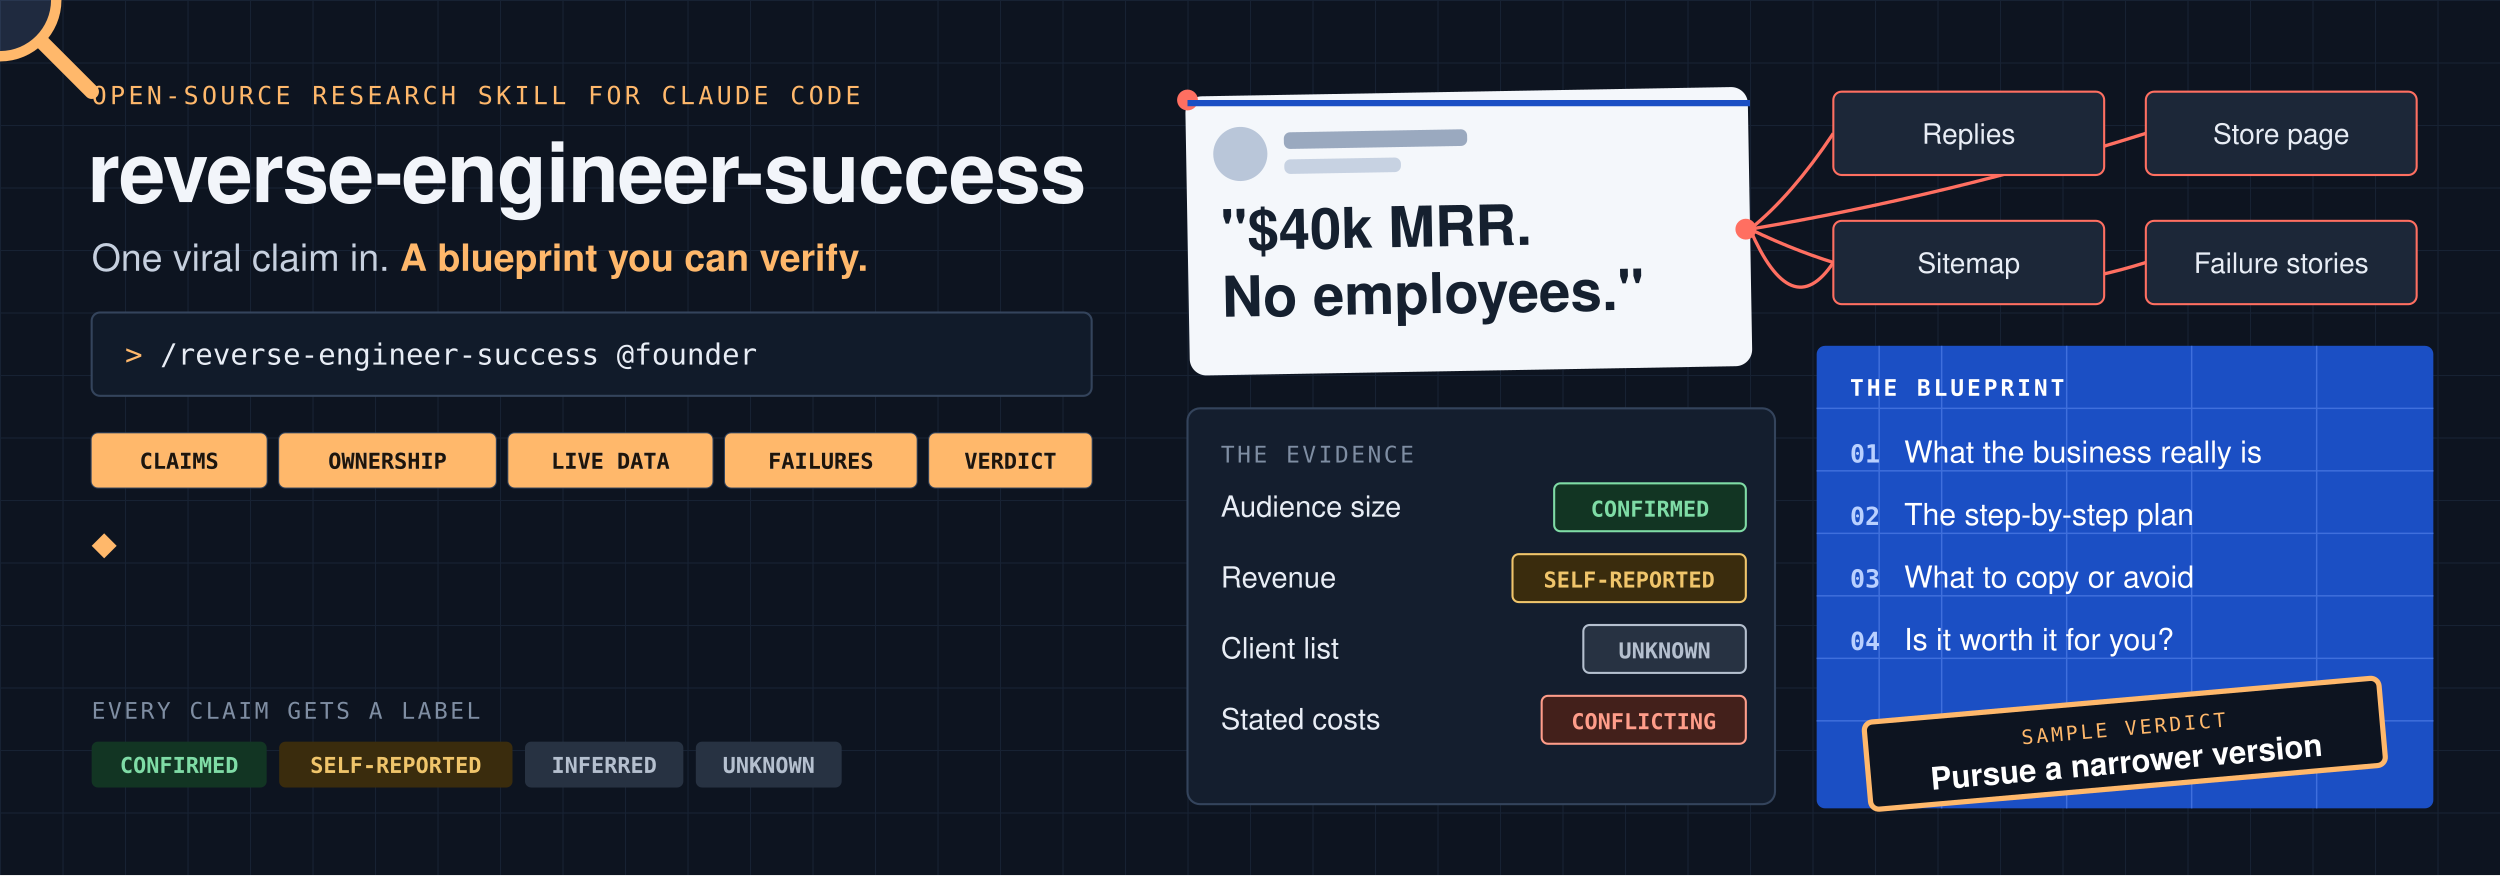
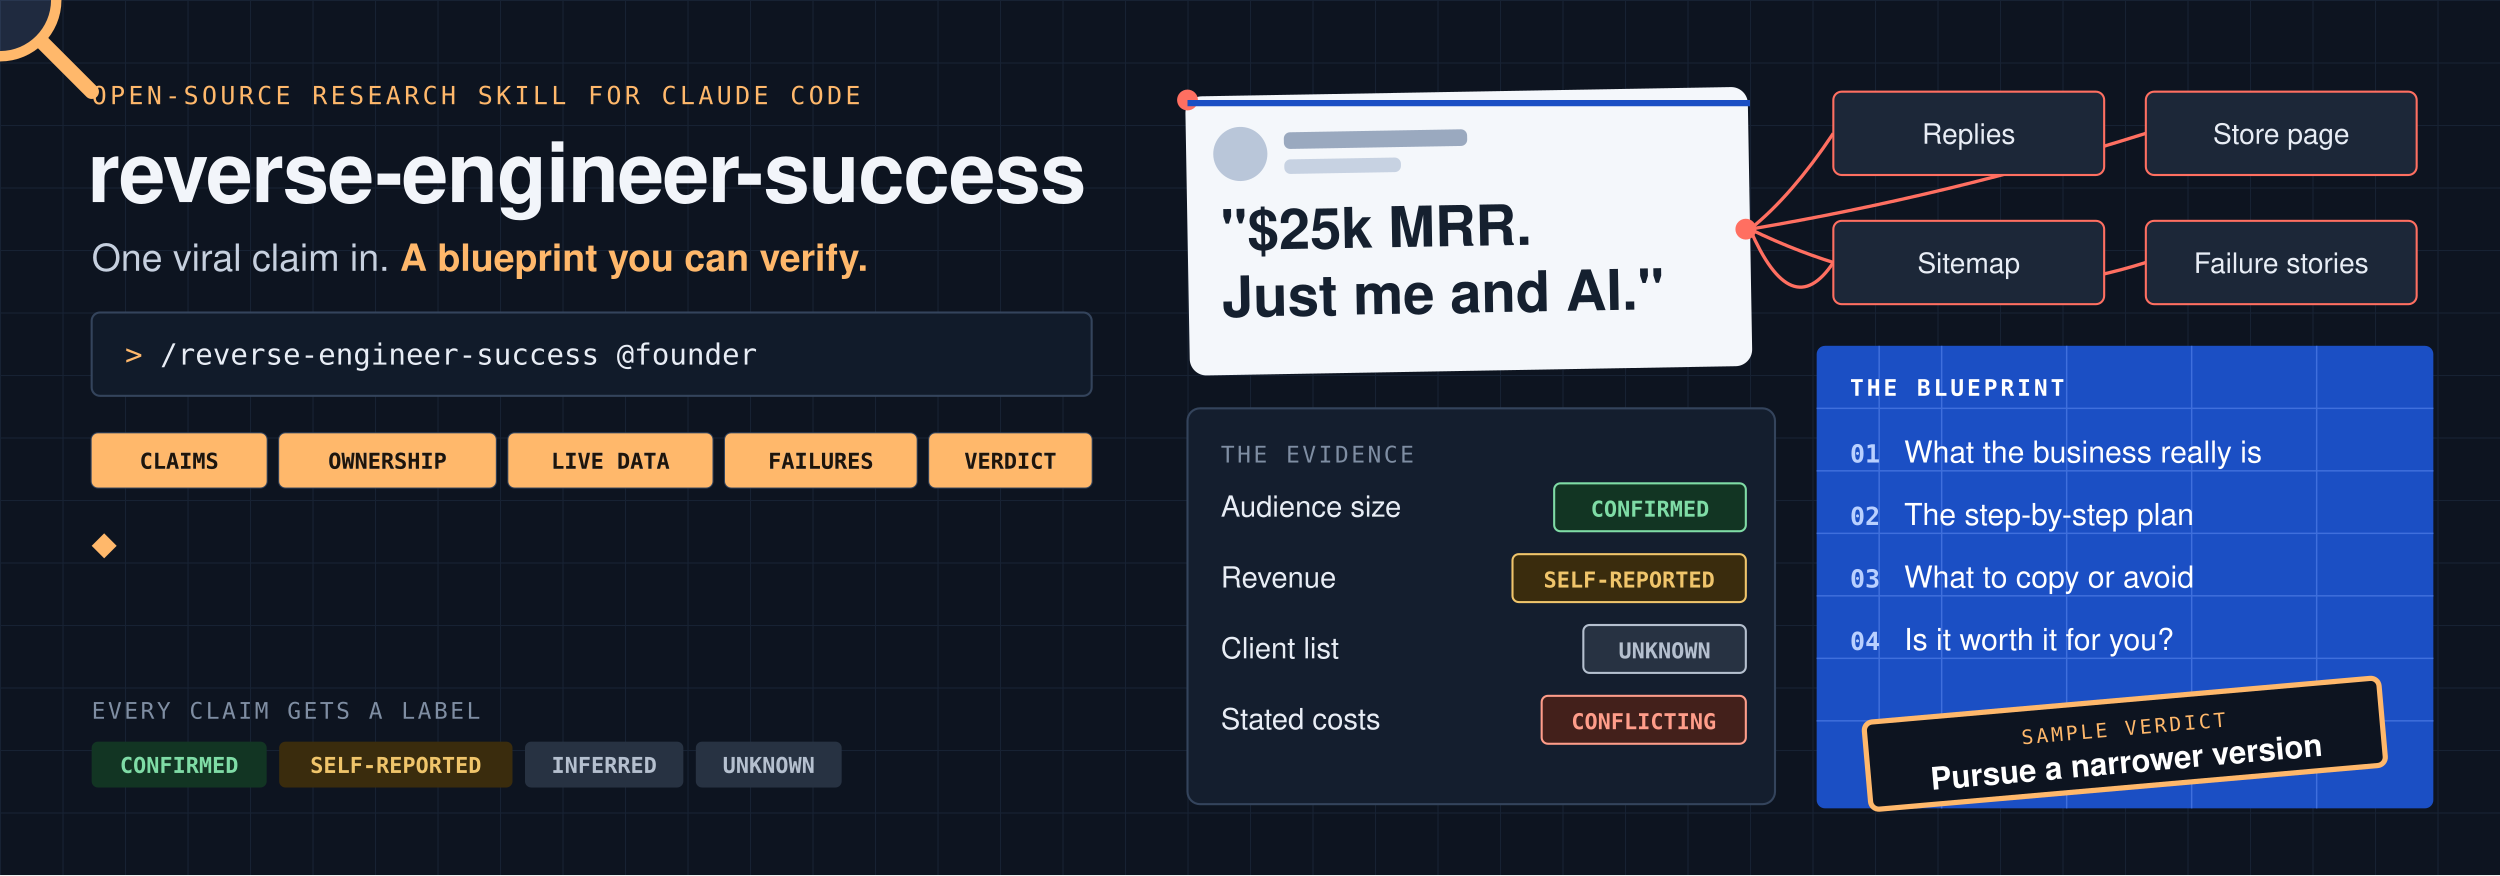
<svg xmlns="http://www.w3.org/2000/svg" viewBox="0 0 1200 420" width="1200" height="420" role="img" aria-label="A viral revenue claim sits on an investigator's board. A magnifying glass checks it, strings connect it to replies, a store page, a sitemap and failure stories, and evidence stamps land on each claim. A blueprint slides in, and a verdict is stamped on it.">
  <style>text{font-family:-apple-system,BlinkMacSystemFont,"Segoe UI",Helvetica,Arial,sans-serif}.m{font-family:ui-monospace,SFMono-Regular,Menlo,Consolas,monospace}.st0{animation:st0 20s linear infinite both}.st1{animation:st1 20s linear infinite both}.st2{animation:st2 20s linear infinite both}.st3{animation:st3 20s linear infinite both}.st4{animation:st4 20s linear infinite both}.s0{opacity:0;animation:s0 20s linear infinite both}.s1{opacity:0;animation:s1 20s linear infinite both}.s2{opacity:0;animation:s2 20s linear infinite both}.s3{opacity:0;animation:s3 20s linear infinite both}.s4{opacity:0;animation:s4 20s linear infinite both}.s5{opacity:0;animation:s5 20s linear infinite both}.s6{opacity:0;animation:s6 20s linear infinite both}.scan{animation:scan 20s linear infinite both}.str0{stroke-dasharray:320;animation:str0 20s linear infinite both}.nd0{animation:nd0 20s linear infinite both}.str1{stroke-dasharray:320;animation:str1 20s linear infinite both}.nd1{animation:nd1 20s linear infinite both}.str2{stroke-dasharray:320;animation:str2 20s linear infinite both}.nd2{animation:nd2 20s linear infinite both}.str3{stroke-dasharray:320;animation:str3 20s linear infinite both}.nd3{animation:nd3 20s linear infinite both}.mag{animation:mag 20s cubic-bezier(.4,0,.3,1) infinite both}.row0{animation:row0 20s linear infinite both}.tag0{transform-box:fill-box;transform-origin:center;animation:tag0 20s cubic-bezier(.2,.8,.3,1) infinite both}.row1{animation:row1 20s linear infinite both}.tag1{transform-box:fill-box;transform-origin:center;animation:tag1 20s cubic-bezier(.2,.8,.3,1) infinite both}.row2{animation:row2 20s linear infinite both}.tag2{transform-box:fill-box;transform-origin:center;animation:tag2 20s cubic-bezier(.2,.8,.3,1) infinite both}.row3{animation:row3 20s linear infinite both}.tag3{transform-box:fill-box;transform-origin:center;animation:tag3 20s cubic-bezier(.2,.8,.3,1) infinite both}.sheet{animation:sheet 20s cubic-bezier(.2,.8,.3,1) infinite both}.step0{animation:step0 20s linear infinite both}.step1{animation:step1 20s linear infinite both}.step2{animation:step2 20s linear infinite both}.step3{animation:step3 20s linear infinite both}.verdict{transform-box:fill-box;transform-origin:center;animation:verdict 20s cubic-bezier(.2,.8,.3,1) infinite both}.done{animation:done 20s linear infinite both}@keyframes st0{0%,0.0%{opacity:0}2.5%,97%{opacity:1}100%{opacity:0}}@keyframes st1{0%,15.0%{opacity:0}17.5%,97%{opacity:1}100%{opacity:0}}@keyframes st2{0%,27.5%{opacity:0}30.0%,97%{opacity:1}100%{opacity:0}}@keyframes st3{0%,40.0%{opacity:0}42.5%,97%{opacity:1}100%{opacity:0}}@keyframes st4{0%,60.0%{opacity:0}62.5%,97%{opacity:1}100%{opacity:0}}@keyframes s0{0%,1.5%{opacity:0}3.0%,13.5%{opacity:1}15.0%,100%{opacity:0}}@keyframes s1{0%,15.0%{opacity:0}16.5%,26.0%{opacity:1}27.5%,100%{opacity:0}}@keyframes s2{0%,27.5%{opacity:0}29.0%,38.5%{opacity:1}40.0%,100%{opacity:0}}@keyframes s3{0%,40.0%{opacity:0}41.5%,49.5%{opacity:1}51.0%,100%{opacity:0}}@keyframes s4{0%,51.0%{opacity:0}52.5%,58.5%{opacity:1}60.0%,100%{opacity:0}}@keyframes s5{0%,60.0%{opacity:0}61.5%,73.5%{opacity:1}75.0%,100%{opacity:0}}@keyframes s6{0%,75.0%{opacity:0}76.5%,95.5%{opacity:1}97.0%,100%{opacity:0}}@keyframes scan{0%{opacity:0;transform:translateY(0)}2%{opacity:.9}14.0%{opacity:.9;transform:translateY(124px)}15.0%,100%{opacity:0;transform:translateY(124px)}}@keyframes str0{0%,15.5%{stroke-dashoffset:320;opacity:1}19.0%,97%{stroke-dashoffset:0;opacity:1}100%{stroke-dashoffset:0;opacity:0}}@keyframes nd0{0%,17.5%{opacity:0}20.0%,97%{opacity:1}100%{opacity:0}}@keyframes str1{0%,21.5%{stroke-dashoffset:320;opacity:1}25.0%,97%{stroke-dashoffset:0;opacity:1}100%{stroke-dashoffset:0;opacity:0}}@keyframes nd1{0%,23.5%{opacity:0}26.0%,97%{opacity:1}100%{opacity:0}}@keyframes str2{0%,27.5%{stroke-dashoffset:320;opacity:1}31.0%,97%{stroke-dashoffset:0;opacity:1}100%{stroke-dashoffset:0;opacity:0}}@keyframes nd2{0%,29.5%{opacity:0}32.0%,97%{opacity:1}100%{opacity:0}}@keyframes str3{0%,40.0%{stroke-dashoffset:320;opacity:1}43.5%,97%{stroke-dashoffset:0;opacity:1}100%{stroke-dashoffset:0;opacity:0}}@keyframes nd3{0%,42.0%{opacity:0}44.5%,97%{opacity:1}100%{opacity:0}}@keyframes mag{0.0%{transform:translate(700px,110px)}14.0%{transform:translate(720px,170px)}17.5%{transform:translate(925px,80px)}23.5%{transform:translate(1065px,80px)}29.5%{transform:translate(925px,142px)}42.0%{transform:translate(1065px,142px)}50.0%{transform:translate(1065px,142px)}51.5%{transform:translate(1240px,60px)}100%{transform:translate(1240px,60px)}}@keyframes row0{0%,28.0%{opacity:0}29.5%,97%{opacity:1}100%{opacity:0}}@keyframes tag0{0%,29.5%{opacity:0;transform:scale(2.2)}30.6%{opacity:1;transform:scale(.94)}31.5%,97%{opacity:1;transform:scale(1)}100%{opacity:0;transform:scale(1)}}@keyframes row1{0%,33.5%{opacity:0}35.0%,97%{opacity:1}100%{opacity:0}}@keyframes tag1{0%,35.0%{opacity:0;transform:scale(2.2)}36.1%{opacity:1;transform:scale(.94)}37.0%,97%{opacity:1;transform:scale(1)}100%{opacity:0;transform:scale(1)}}@keyframes row2{0%,39.5%{opacity:0}41.0%,97%{opacity:1}100%{opacity:0}}@keyframes tag2{0%,41.0%{opacity:0;transform:scale(2.2)}42.1%{opacity:1;transform:scale(.94)}43.0%,97%{opacity:1;transform:scale(1)}100%{opacity:0;transform:scale(1)}}@keyframes row3{0%,45.5%{opacity:0}47.0%,97%{opacity:1}100%{opacity:0}}@keyframes tag3{0%,47.0%{opacity:0;transform:scale(2.2)}48.1%{opacity:1;transform:scale(.94)}49.0%,97%{opacity:1;transform:scale(1)}100%{opacity:0;transform:scale(1)}}@keyframes sheet{0%,52.0%{opacity:0;transform:translateY(46px)}56.0%,97%{opacity:1;transform:none}100%{opacity:0}}@keyframes step0{0%,57.0%{opacity:0}59.5%,97%{opacity:1}100%{opacity:0}}@keyframes step1{0%,60.0%{opacity:0}62.5%,97%{opacity:1}100%{opacity:0}}@keyframes step2{0%,63.0%{opacity:0}65.5%,97%{opacity:1}100%{opacity:0}}@keyframes step3{0%,66.0%{opacity:0}68.5%,97%{opacity:1}100%{opacity:0}}@keyframes verdict{0%,74.0%{opacity:0;transform:scale(2.2)}75.1%{opacity:1;transform:scale(.94)}76.0%,97%{opacity:1;transform:scale(1)}100%{opacity:0;transform:scale(1)}}@keyframes done{0%,75.0%{opacity:0}77.5%,97%{opacity:1}100%{opacity:0}}@media (prefers-reduced-motion:reduce){*{animation:none!important}.mag,.scan,.dim{display:none}[class^=s]{opacity:1}.s0,.s1,.s2,.s3,.s4,.s5{display:none}}</style>
  <defs>
    <pattern id="g" width="30" height="30" patternUnits="userSpaceOnUse">
      <path d="M30 0H0V30" fill="none" stroke="#172233" />
    </pattern>
  </defs>
  <rect width="1200" height="420" fill="#0d1420" />
  <rect width="1200" height="420" fill="url(#g)" />
  <text class="m" x="44" y="50" font-size="12" letter-spacing="1.6" fill="#ffb86b">OPEN-SOURCE RESEARCH SKILL FOR CLAUDE CODE</text>
  <text x="42" y="97" font-size="40" font-weight="750" fill="#f2f5fa" letter-spacing="-.6">reverse-engineer-success</text>
  <text x="44" y="130" font-size="18" fill="#c6d0df">One viral claim in. <tspan fill="#ffb86b" font-weight="600">A blueprint you can verify.</tspan>
  </text>
  <rect x="44" y="150" width="480" height="40" rx="4" fill="#111b2a" stroke="#34445c" />
  <text class="m" x="60" y="175" font-size="14" fill="#e8edf5">
    <tspan fill="#ffb86b">&gt;</tspan> /reverse-engineer-success @founder</text>
  <rect x="44" y="208" width="84" height="26" rx="3" fill="#111b2a" stroke="#34445c" />
  <rect class="st0" x="44" y="208" width="84" height="26" rx="3" fill="#ffb86b" />
  <text class="m" x="86.0" y="225" font-size="10.5" font-weight="600" text-anchor="middle" fill="#a0adc0">CLAIMS</text>
  <text class="m st0" x="86.0" y="225" font-size="10.5" font-weight="700" text-anchor="middle" fill="#201408">CLAIMS</text>
  <rect x="134" y="208" width="104" height="26" rx="3" fill="#111b2a" stroke="#34445c" />
  <rect class="st1" x="134" y="208" width="104" height="26" rx="3" fill="#ffb86b" />
  <text class="m" x="186.0" y="225" font-size="10.5" font-weight="600" text-anchor="middle" fill="#a0adc0">OWNERSHIP</text>
  <text class="m st1" x="186.0" y="225" font-size="10.5" font-weight="700" text-anchor="middle" fill="#201408">OWNERSHIP</text>
  <rect x="244" y="208" width="98" height="26" rx="3" fill="#111b2a" stroke="#34445c" />
  <rect class="st2" x="244" y="208" width="98" height="26" rx="3" fill="#ffb86b" />
  <text class="m" x="293.0" y="225" font-size="10.5" font-weight="600" text-anchor="middle" fill="#a0adc0">LIVE DATA</text>
  <text class="m st2" x="293.0" y="225" font-size="10.5" font-weight="700" text-anchor="middle" fill="#201408">LIVE DATA</text>
  <rect x="348" y="208" width="92" height="26" rx="3" fill="#111b2a" stroke="#34445c" />
  <rect class="st3" x="348" y="208" width="92" height="26" rx="3" fill="#ffb86b" />
  <text class="m" x="394.0" y="225" font-size="10.5" font-weight="600" text-anchor="middle" fill="#a0adc0">FAILURES</text>
  <text class="m st3" x="394.0" y="225" font-size="10.5" font-weight="700" text-anchor="middle" fill="#201408">FAILURES</text>
  <rect x="446" y="208" width="78" height="26" rx="3" fill="#111b2a" stroke="#34445c" />
  <rect class="st4" x="446" y="208" width="78" height="26" rx="3" fill="#ffb86b" />
  <text class="m" x="485.0" y="225" font-size="10.5" font-weight="600" text-anchor="middle" fill="#a0adc0">VERDICT</text>
  <text class="m st4" x="485.0" y="225" font-size="10.5" font-weight="700" text-anchor="middle" fill="#201408">VERDICT</text>
  <path d="M50 256l6 6-6 6-6-6z" fill="#ffb86b" />
  <text class="s0" x="66" y="267" font-size="15" fill="#e8edf5">Reading replies and later caveats</text>
  <text class="s1" x="66" y="267" font-size="15" fill="#e8edf5">Tracing products to public records</text>
  <text class="s2" x="66" y="267" font-size="15" fill="#e8edf5">Checking stats, pricing and sitemaps</text>
  <text class="s3" x="66" y="267" font-size="15" fill="#e8edf5">Looking for people who failed</text>
  <text class="s4" x="66" y="267" font-size="15" fill="#e8edf5">Labeling every claim</text>
  <text class="s5" x="66" y="267" font-size="15" fill="#e8edf5">Weighing it against your goal</text>
  <text class="s6" x="66" y="267" font-size="15" fill="#e8edf5">Blueprint and verdict ready</text>
  <text class="m" x="44" y="345" font-size="11" letter-spacing="1.2" fill="#7f8ea3">EVERY CLAIM GETS A LABEL</text>
  <rect x="44" y="356" width="84" height="22" rx="3" fill="#123523" />
  <text class="m" x="86.0" y="371" font-size="10.5" font-weight="600" text-anchor="middle" fill="#7fdca6">CONFIRMED</text>
  <rect x="134" y="356" width="112" height="22" rx="3" fill="#3a2c0d" />
  <text class="m" x="190.0" y="371" font-size="10.5" font-weight="600" text-anchor="middle" fill="#f0c56b">SELF-REPORTED</text>
  <rect x="252" y="356" width="76" height="22" rx="3" fill="#273242" />
  <text class="m" x="290.0" y="371" font-size="10.5" font-weight="600" text-anchor="middle" fill="#b5c0cf">INFERRED</text>
  <rect x="334" y="356" width="70" height="22" rx="3" fill="#273242" />
  <text class="m" x="369.0" y="371" font-size="10.5" font-weight="600" text-anchor="middle" fill="#b5c0cf">UNKNOWN</text>
  <path class="str0" d="M840 110Q860.0 94 880 64" fill="none" stroke="#ff6f61" stroke-width="1.6" />
  <path class="str1" d="M840 110Q935.0 94 1030 64" fill="none" stroke="#ff6f61" stroke-width="1.6" />
  <path class="str2" d="M840 110Q860.0 156 880 126" fill="none" stroke="#ff6f61" stroke-width="1.6" />
  <path class="str3" d="M840 110Q935.0 156 1030 126" fill="none" stroke="#ff6f61" stroke-width="1.6" />
  <rect x="570" y="44" width="270" height="134" rx="8" fill="#f4f7fb" transform="rotate(-1 705 110)" />
  <g transform="rotate(-1 705 110)">
    <circle cx="596" cy="72" r="13" fill="#b9c6d9" />
    <rect x="617" y="62" width="88" height="8" rx="3" fill="#9aa9bf" />
    <rect x="617" y="75" width="56" height="7" rx="3" fill="#c7d2e2" />
-     <text x="586" y="118" font-size="27" font-weight="750" fill="#15202f">"$40k MRR.</text>
-     <text x="586" y="150" font-size="27" font-weight="750" fill="#15202f">No employees."</text>
+     <text x="586" y="118" font-size="27" font-weight="750" fill="#15202f">"$25k MRR.</text>
+     <text x="586" y="150" font-size="27" font-weight="750" fill="#15202f">Just me and AI."</text>
  </g>
  <circle cx="570" cy="48" r="5" fill="#ff6f61" />
  <circle cx="838" cy="110" r="5" fill="#ff6f61" />
  <rect class="scan" x="570" y="48" width="270" height="3" fill="#1b4fc4" />
  <g class="nd0">
    <rect x="880" y="44" width="130" height="40" rx="4" fill="#1c2738" stroke="#ff6f61" />
    <text x="945" y="69" font-size="13.5" text-anchor="middle" fill="#e8edf5">Replies</text>
  </g>
  <g class="nd1">
    <rect x="1030" y="44" width="130" height="40" rx="4" fill="#1c2738" stroke="#ff6f61" />
    <text x="1095" y="69" font-size="13.5" text-anchor="middle" fill="#e8edf5">Store page</text>
  </g>
  <g class="nd2">
    <rect x="880" y="106" width="130" height="40" rx="4" fill="#1c2738" stroke="#ff6f61" />
    <text x="945" y="131" font-size="13.5" text-anchor="middle" fill="#e8edf5">Sitemap</text>
  </g>
  <g class="nd3">
    <rect x="1030" y="106" width="130" height="40" rx="4" fill="#1c2738" stroke="#ff6f61" />
    <text x="1095" y="131" font-size="13.5" text-anchor="middle" fill="#e8edf5">Failure stories</text>
  </g>
  <rect x="570" y="196" width="282" height="190" rx="6" fill="#141e2e" stroke="#34445c" />
  <text class="m" x="586" y="222" font-size="11" letter-spacing="1.2" fill="#7f8ea3">THE EVIDENCE</text>
  <text class="row0" x="586" y="248" font-size="14" fill="#e8edf5">Audience size</text>
  <g class="tag0">
    <rect x="746" y="232" width="92" height="23" rx="3" fill="#123523" stroke="#7fdca6" />
    <text class="m" x="792.0" y="248" font-size="10.5" font-weight="700" text-anchor="middle" fill="#7fdca6">CONFIRMED</text>
  </g>
  <text class="row1" x="586" y="282" font-size="14" fill="#e8edf5">Revenue</text>
  <g class="tag1">
    <rect x="726" y="266" width="112" height="23" rx="3" fill="#3a2c0d" stroke="#f0c56b" />
    <text class="m" x="782.0" y="282" font-size="10.5" font-weight="700" text-anchor="middle" fill="#f0c56b">SELF-REPORTED</text>
  </g>
  <text class="row2" x="586" y="316" font-size="14" fill="#e8edf5">Client list</text>
  <g class="tag2">
    <rect x="760" y="300" width="78" height="23" rx="3" fill="#273242" stroke="#b5c0cf" />
    <text class="m" x="799.0" y="316" font-size="10.5" font-weight="700" text-anchor="middle" fill="#b5c0cf">UNKNOWN</text>
  </g>
  <text class="row3" x="586" y="350" font-size="14" fill="#e8edf5">Stated costs</text>
  <g class="tag3">
    <rect x="740" y="334" width="98" height="23" rx="3" fill="#43201b" stroke="#ff9d8a" />
    <text class="m" x="789.0" y="350" font-size="10.5" font-weight="700" text-anchor="middle" fill="#ff9d8a">CONFLICTING</text>
  </g>
  <g class="sheet">
    <rect x="872" y="166" width="296" height="222" rx="4" fill="#1b4fc4" />
    <path d="M872 196H1168M872 226H1168M872 256H1168M872 286H1168M872 316H1168M872 346H1168M902 166V388M932 166V388M992 166V388M1052 166V388M1112 166V388" stroke="#3f6fdc" stroke-width=".7" />
    <text class="m" x="888" y="190" font-size="11" font-weight="700" letter-spacing="1.4" fill="#ffffff">THE BLUEPRINT</text>
  </g>
  <g class="step0">
    <text class="m" x="888" y="222" font-size="12" font-weight="700" fill="#b9d0ff">01</text>
    <text x="914" y="222" font-size="14.5" fill="#ffffff">What the business really is</text>
  </g>
  <g class="step1">
    <text class="m" x="888" y="252" font-size="12" font-weight="700" fill="#b9d0ff">02</text>
    <text x="914" y="252" font-size="14.5" fill="#ffffff">The step-by-step plan</text>
  </g>
  <g class="step2">
    <text class="m" x="888" y="282" font-size="12" font-weight="700" fill="#b9d0ff">03</text>
    <text x="914" y="282" font-size="14.5" fill="#ffffff">What to copy or avoid</text>
  </g>
  <g class="step3">
    <text class="m" x="888" y="312" font-size="12" font-weight="700" fill="#b9d0ff">04</text>
    <text x="914" y="312" font-size="14.5" fill="#ffffff">Is it worth it for you?</text>
  </g>
  <g transform="rotate(-5 1020 358)">
    <g class="verdict">
      <rect x="896" y="336" width="248" height="42" rx="4" fill="#0d1420" stroke="#ffb86b" stroke-width="2.5" />
      <text class="m" x="1020" y="353" font-size="9.5" letter-spacing="1.4" text-anchor="middle" fill="#ffb86b">SAMPLE VERDICT</text>
      <text x="1020" y="371" font-size="15" font-weight="750" text-anchor="middle" fill="#ffffff">Pursue a narrower version</text>
    </g>
  </g>
  <g class="mag">
    <circle r="27" fill="#8fb2ff" fill-opacity=".14" stroke="#ffb86b" stroke-width="5" />
    <path d="M20 20L44 44" stroke="#ffb86b" stroke-width="7" stroke-linecap="round" />
  </g>
</svg>
